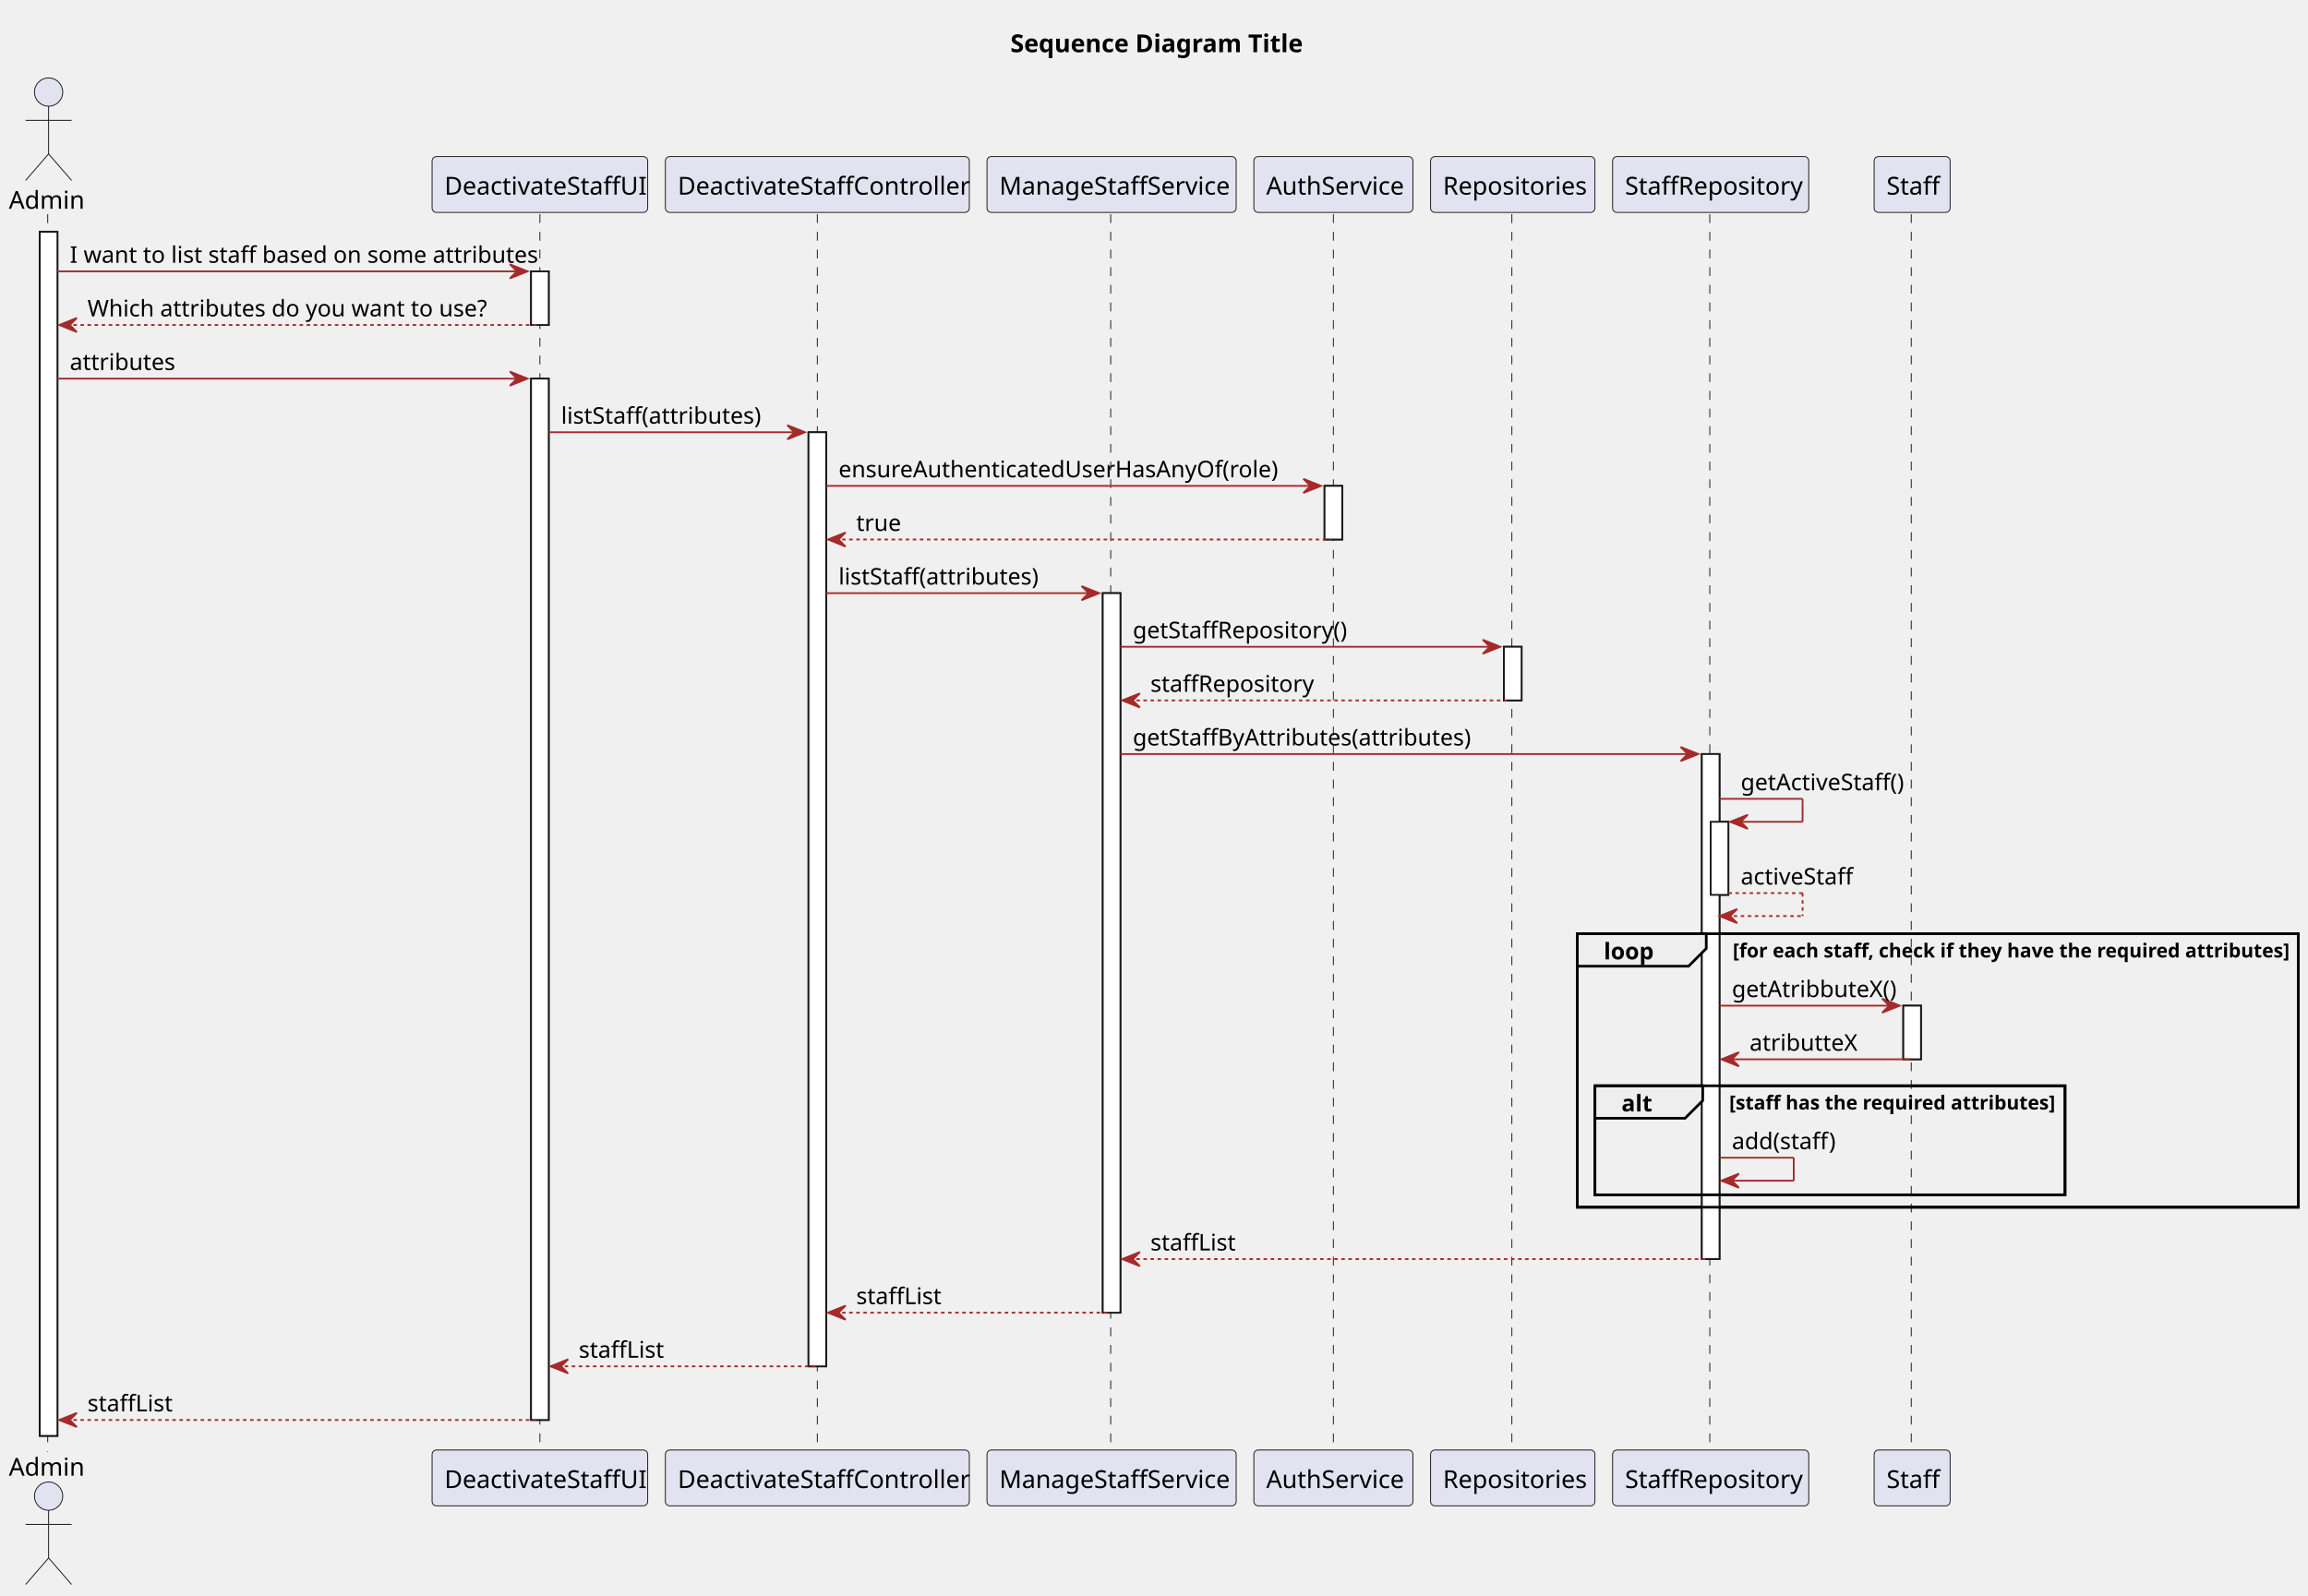
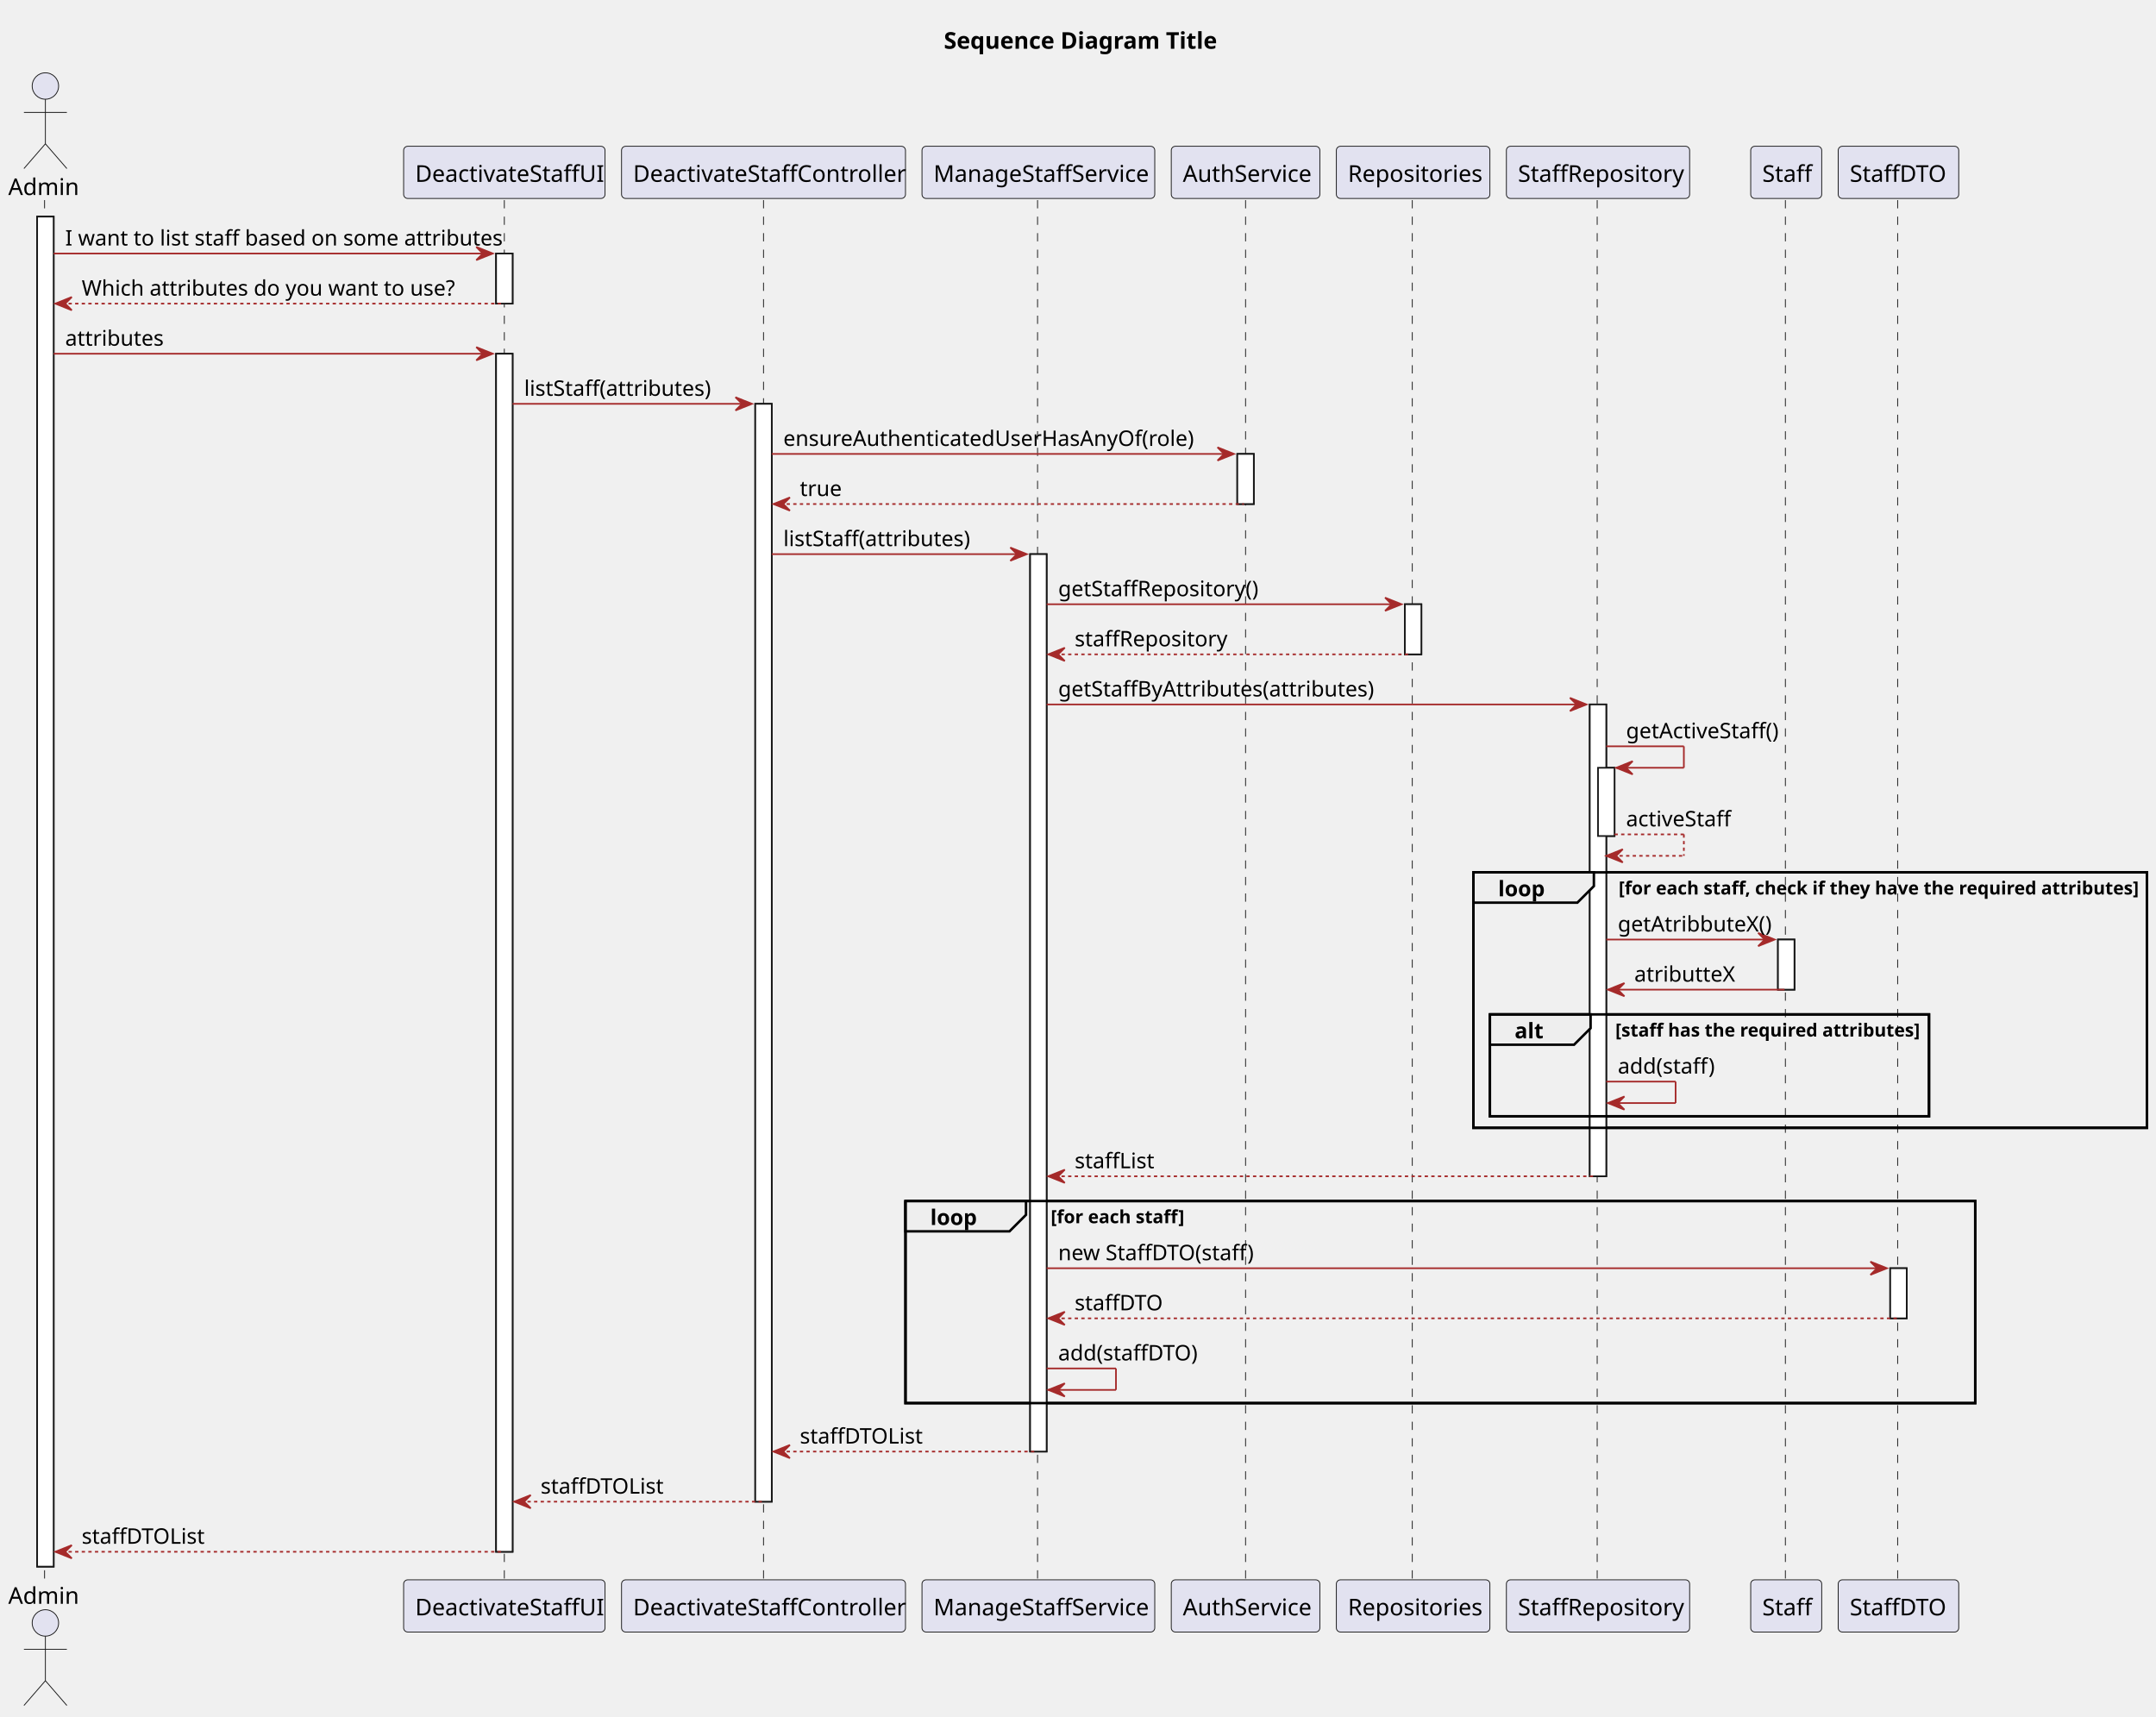
- <svg xmlns="http://www.w3.org/2000/svg" contentStyleType="text/css" height="903px" preserveAspectRatio="none" style="width:1306px;height:903px;background:#FFFFFF;" version="1.1" viewBox="0 0 1306 903" width="1306px" zoomAndPan="magnify">
+ <svg xmlns="http://www.w3.org/2000/svg" contentStyleType="text/css" height="1040px" preserveAspectRatio="none" style="width:1306px;height:1040px;background:#FFFFFF;" version="1.1" viewBox="0 0 1306 1040" width="1306px" zoomAndPan="magnify">
  <defs />
  <g>
    <text fill="#000000" font-family="sans-serif" font-size="14" font-weight="bold" lengthAdjust="spacing" textLength="166" x="571.75" y="29.533">Sequence Diagram Title</text>
-     <rect fill="#FFFFFF" height="681.383" style="stroke:#181818;stroke-width:1.0;" width="10" x="22.5" y="131.219" />
+     <rect fill="#FFFFFF" height="817.789" style="stroke:#181818;stroke-width:1.0;" width="10" x="22.5" y="131.219" />
    <rect fill="#FFFFFF" height="30.352" style="stroke:#181818;stroke-width:1.0;" width="10" x="300.5" y="153.57" />
-     <rect fill="#FFFFFF" height="589.328" style="stroke:#181818;stroke-width:1.0;" width="10" x="300.5" y="214.273" />
-     <rect fill="#FFFFFF" height="528.625" style="stroke:#181818;stroke-width:1.0;" width="10" x="457.5" y="244.625" />
-     <rect fill="#FFFFFF" height="407.219" style="stroke:#181818;stroke-width:1.0;" width="10" x="624" y="335.68" />
+     <rect fill="#FFFFFF" height="725.734" style="stroke:#181818;stroke-width:1.0;" width="10" x="300.5" y="214.273" />
+     <rect fill="#FFFFFF" height="665.031" style="stroke:#181818;stroke-width:1.0;" width="10" x="457.5" y="244.625" />
+     <rect fill="#FFFFFF" height="543.625" style="stroke:#181818;stroke-width:1.0;" width="10" x="624" y="335.68" />
    <rect fill="#FFFFFF" height="30.352" style="stroke:#181818;stroke-width:1.0;" width="10" x="749.5" y="274.977" />
    <rect fill="#FFFFFF" height="30.352" style="stroke:#181818;stroke-width:1.0;" width="10" x="851" y="366.031" />
    <rect fill="#FFFFFF" height="285.812" style="stroke:#181818;stroke-width:1.0;" width="10" x="963" y="426.734" />
    <rect fill="#FFFFFF" height="41.352" style="stroke:#181818;stroke-width:1.0;" width="10" x="968" y="465.086" />
    <rect fill="#FFFFFF" height="30.352" style="stroke:#181818;stroke-width:1.0;" width="10" x="1077" y="569.141" />
+     <rect fill="#FFFFFF" height="30.352" style="stroke:#181818;stroke-width:1.0;" width="10" x="1145" y="768.25" />
    <rect fill="none" height="154.758" style="stroke:#000000;stroke-width:1.5;" width="408" x="892.5" y="528.438" />
    <rect fill="none" height="61.703" style="stroke:#000000;stroke-width:1.5;" width="266" x="902.5" y="614.492" />
-     <line style="stroke:#181818;stroke-width:0.5;stroke-dasharray:5.0,5.0;" x1="27" x2="27" y1="121.219" y2="821.602" />
-     <line style="stroke:#181818;stroke-width:0.5;stroke-dasharray:5.0,5.0;" x1="305.5" x2="305.5" y1="121.219" y2="821.602" />
-     <line style="stroke:#181818;stroke-width:0.5;stroke-dasharray:5.0,5.0;" x1="462.5" x2="462.5" y1="121.219" y2="821.602" />
-     <line style="stroke:#181818;stroke-width:0.5;stroke-dasharray:5.0,5.0;" x1="628.5" x2="628.5" y1="121.219" y2="821.602" />
-     <line style="stroke:#181818;stroke-width:0.5;stroke-dasharray:5.0,5.0;" x1="754.5" x2="754.5" y1="121.219" y2="821.602" />
-     <line style="stroke:#181818;stroke-width:0.5;stroke-dasharray:5.0,5.0;" x1="855.5" x2="855.5" y1="121.219" y2="821.602" />
-     <line style="stroke:#181818;stroke-width:0.5;stroke-dasharray:5.0,5.0;" x1="967.5" x2="967.5" y1="121.219" y2="821.602" />
-     <line style="stroke:#181818;stroke-width:0.5;stroke-dasharray:5.0,5.0;" x1="1081.5" x2="1081.5" y1="121.219" y2="821.602" />
+     <rect fill="none" height="122.406" style="stroke:#000000;stroke-width:1.5;" width="648" x="548.5" y="727.547" />
+     <line style="stroke:#181818;stroke-width:0.5;stroke-dasharray:5.0,5.0;" x1="27" x2="27" y1="121.219" y2="958.008" />
+     <line style="stroke:#181818;stroke-width:0.5;stroke-dasharray:5.0,5.0;" x1="305.5" x2="305.5" y1="121.219" y2="958.008" />
+     <line style="stroke:#181818;stroke-width:0.5;stroke-dasharray:5.0,5.0;" x1="462.5" x2="462.5" y1="121.219" y2="958.008" />
+     <line style="stroke:#181818;stroke-width:0.5;stroke-dasharray:5.0,5.0;" x1="628.5" x2="628.5" y1="121.219" y2="958.008" />
+     <line style="stroke:#181818;stroke-width:0.5;stroke-dasharray:5.0,5.0;" x1="754.5" x2="754.5" y1="121.219" y2="958.008" />
+     <line style="stroke:#181818;stroke-width:0.5;stroke-dasharray:5.0,5.0;" x1="855.5" x2="855.5" y1="121.219" y2="958.008" />
+     <line style="stroke:#181818;stroke-width:0.5;stroke-dasharray:5.0,5.0;" x1="967.5" x2="967.5" y1="121.219" y2="958.008" />
+     <line style="stroke:#181818;stroke-width:0.5;stroke-dasharray:5.0,5.0;" x1="1081.5" x2="1081.5" y1="121.219" y2="958.008" />
+     <line style="stroke:#181818;stroke-width:0.5;stroke-dasharray:5.0,5.0;" x1="1149.5" x2="1149.5" y1="121.219" y2="958.008" />
    <text fill="#000000" font-family="sans-serif" font-size="14" lengthAdjust="spacing" textLength="39" x="5" y="118.143">Admin</text>
    <ellipse cx="27.5" cy="52.109" fill="#E2E2F0" rx="8" ry="8" style="stroke:#181818;stroke-width:0.5;" />
    <path d="M27.5,60.109 L27.5,87.109 M14.5,68.109 L40.5,68.109 M27.5,87.109 L14.5,102.109 M27.5,87.109 L40.5,102.109 " fill="none" style="stroke:#181818;stroke-width:0.5;" />
-     <text fill="#000000" font-family="sans-serif" font-size="14" lengthAdjust="spacing" textLength="39" x="5" y="835.135">Admin</text>
-     <ellipse cx="27.5" cy="846.711" fill="#E2E2F0" rx="8" ry="8" style="stroke:#181818;stroke-width:0.5;" />
-     <path d="M27.5,854.711 L27.5,881.711 M14.5,862.711 L40.5,862.711 M27.5,881.711 L14.5,896.711 M27.5,881.711 L40.5,896.711 " fill="none" style="stroke:#181818;stroke-width:0.5;" />
+     <text fill="#000000" font-family="sans-serif" font-size="14" lengthAdjust="spacing" textLength="39" x="5" y="971.541">Admin</text>
+     <ellipse cx="27.5" cy="983.117" fill="#E2E2F0" rx="8" ry="8" style="stroke:#181818;stroke-width:0.5;" />
+     <path d="M27.5,991.117 L27.5,1018.117 M14.5,999.117 L40.5,999.117 M27.5,1018.117 L14.5,1033.117 M27.5,1018.117 L40.5,1033.117 " fill="none" style="stroke:#181818;stroke-width:0.5;" />
    <rect fill="#E2E2F0" height="31.609" rx="2.5" ry="2.5" style="stroke:#181818;stroke-width:0.5;" width="122" x="244.5" y="88.609" />
    <text fill="#000000" font-family="sans-serif" font-size="14" lengthAdjust="spacing" textLength="108" x="251.5" y="110.143">DeactivateStaffUI</text>
-     <rect fill="#E2E2F0" height="31.609" rx="2.5" ry="2.5" style="stroke:#181818;stroke-width:0.5;" width="122" x="244.5" y="820.602" />
-     <text fill="#000000" font-family="sans-serif" font-size="14" lengthAdjust="spacing" textLength="108" x="251.5" y="842.135">DeactivateStaffUI</text>
+     <rect fill="#E2E2F0" height="31.609" rx="2.5" ry="2.5" style="stroke:#181818;stroke-width:0.5;" width="122" x="244.5" y="957.008" />
+     <text fill="#000000" font-family="sans-serif" font-size="14" lengthAdjust="spacing" textLength="108" x="251.5" y="978.541">DeactivateStaffUI</text>
    <rect fill="#E2E2F0" height="31.609" rx="2.5" ry="2.5" style="stroke:#181818;stroke-width:0.5;" width="172" x="376.5" y="88.609" />
    <text fill="#000000" font-family="sans-serif" font-size="14" lengthAdjust="spacing" textLength="158" x="383.5" y="110.143">DeactivateStaffController</text>
-     <rect fill="#E2E2F0" height="31.609" rx="2.5" ry="2.5" style="stroke:#181818;stroke-width:0.5;" width="172" x="376.5" y="820.602" />
-     <text fill="#000000" font-family="sans-serif" font-size="14" lengthAdjust="spacing" textLength="158" x="383.5" y="842.135">DeactivateStaffController</text>
+     <rect fill="#E2E2F0" height="31.609" rx="2.5" ry="2.5" style="stroke:#181818;stroke-width:0.5;" width="172" x="376.5" y="957.008" />
+     <text fill="#000000" font-family="sans-serif" font-size="14" lengthAdjust="spacing" textLength="158" x="383.5" y="978.541">DeactivateStaffController</text>
    <rect fill="#E2E2F0" height="31.609" rx="2.5" ry="2.5" style="stroke:#181818;stroke-width:0.5;" width="141" x="558.5" y="88.609" />
    <text fill="#000000" font-family="sans-serif" font-size="14" lengthAdjust="spacing" textLength="127" x="565.5" y="110.143">ManageStaffService</text>
-     <rect fill="#E2E2F0" height="31.609" rx="2.5" ry="2.5" style="stroke:#181818;stroke-width:0.5;" width="141" x="558.5" y="820.602" />
-     <text fill="#000000" font-family="sans-serif" font-size="14" lengthAdjust="spacing" textLength="127" x="565.5" y="842.135">ManageStaffService</text>
+     <rect fill="#E2E2F0" height="31.609" rx="2.5" ry="2.5" style="stroke:#181818;stroke-width:0.5;" width="141" x="558.5" y="957.008" />
+     <text fill="#000000" font-family="sans-serif" font-size="14" lengthAdjust="spacing" textLength="127" x="565.5" y="978.541">ManageStaffService</text>
    <rect fill="#E2E2F0" height="31.609" rx="2.5" ry="2.5" style="stroke:#181818;stroke-width:0.5;" width="90" x="709.5" y="88.609" />
    <text fill="#000000" font-family="sans-serif" font-size="14" lengthAdjust="spacing" textLength="76" x="716.5" y="110.143">AuthService</text>
-     <rect fill="#E2E2F0" height="31.609" rx="2.5" ry="2.5" style="stroke:#181818;stroke-width:0.5;" width="90" x="709.5" y="820.602" />
-     <text fill="#000000" font-family="sans-serif" font-size="14" lengthAdjust="spacing" textLength="76" x="716.5" y="842.135">AuthService</text>
+     <rect fill="#E2E2F0" height="31.609" rx="2.5" ry="2.5" style="stroke:#181818;stroke-width:0.5;" width="90" x="709.5" y="957.008" />
+     <text fill="#000000" font-family="sans-serif" font-size="14" lengthAdjust="spacing" textLength="76" x="716.5" y="978.541">AuthService</text>
    <rect fill="#E2E2F0" height="31.609" rx="2.5" ry="2.5" style="stroke:#181818;stroke-width:0.5;" width="93" x="809.5" y="88.609" />
    <text fill="#000000" font-family="sans-serif" font-size="14" lengthAdjust="spacing" textLength="79" x="816.5" y="110.143">Repositories</text>
-     <rect fill="#E2E2F0" height="31.609" rx="2.5" ry="2.5" style="stroke:#181818;stroke-width:0.5;" width="93" x="809.5" y="820.602" />
-     <text fill="#000000" font-family="sans-serif" font-size="14" lengthAdjust="spacing" textLength="79" x="816.5" y="842.135">Repositories</text>
+     <rect fill="#E2E2F0" height="31.609" rx="2.5" ry="2.5" style="stroke:#181818;stroke-width:0.5;" width="93" x="809.5" y="957.008" />
+     <text fill="#000000" font-family="sans-serif" font-size="14" lengthAdjust="spacing" textLength="79" x="816.5" y="978.541">Repositories</text>
    <rect fill="#E2E2F0" height="31.609" rx="2.5" ry="2.5" style="stroke:#181818;stroke-width:0.5;" width="111" x="912.5" y="88.609" />
    <text fill="#000000" font-family="sans-serif" font-size="14" lengthAdjust="spacing" textLength="97" x="919.5" y="110.143">StaffRepository</text>
-     <rect fill="#E2E2F0" height="31.609" rx="2.5" ry="2.5" style="stroke:#181818;stroke-width:0.5;" width="111" x="912.5" y="820.602" />
-     <text fill="#000000" font-family="sans-serif" font-size="14" lengthAdjust="spacing" textLength="97" x="919.5" y="842.135">StaffRepository</text>
+     <rect fill="#E2E2F0" height="31.609" rx="2.5" ry="2.5" style="stroke:#181818;stroke-width:0.5;" width="111" x="912.5" y="957.008" />
+     <text fill="#000000" font-family="sans-serif" font-size="14" lengthAdjust="spacing" textLength="97" x="919.5" y="978.541">StaffRepository</text>
    <rect fill="#E2E2F0" height="31.609" rx="2.5" ry="2.5" style="stroke:#181818;stroke-width:0.5;" width="43" x="1060.5" y="88.609" />
    <text fill="#000000" font-family="sans-serif" font-size="14" lengthAdjust="spacing" textLength="29" x="1067.5" y="110.143">Staff</text>
-     <rect fill="#E2E2F0" height="31.609" rx="2.5" ry="2.5" style="stroke:#181818;stroke-width:0.5;" width="43" x="1060.5" y="820.602" />
-     <text fill="#000000" font-family="sans-serif" font-size="14" lengthAdjust="spacing" textLength="29" x="1067.5" y="842.135">Staff</text>
-     <rect fill="#FFFFFF" height="681.383" style="stroke:#181818;stroke-width:1.0;" width="10" x="22.5" y="131.219" />
+     <rect fill="#E2E2F0" height="31.609" rx="2.5" ry="2.5" style="stroke:#181818;stroke-width:0.5;" width="43" x="1060.5" y="957.008" />
+     <text fill="#000000" font-family="sans-serif" font-size="14" lengthAdjust="spacing" textLength="29" x="1067.5" y="978.541">Staff</text>
+     <rect fill="#E2E2F0" height="31.609" rx="2.5" ry="2.5" style="stroke:#181818;stroke-width:0.5;" width="73" x="1113.5" y="88.609" />
+     <text fill="#000000" font-family="sans-serif" font-size="14" lengthAdjust="spacing" textLength="59" x="1120.5" y="110.143">StaffDTO</text>
+     <rect fill="#E2E2F0" height="31.609" rx="2.5" ry="2.5" style="stroke:#181818;stroke-width:0.5;" width="73" x="1113.5" y="957.008" />
+     <text fill="#000000" font-family="sans-serif" font-size="14" lengthAdjust="spacing" textLength="59" x="1120.5" y="978.541">StaffDTO</text>
+     <rect fill="#FFFFFF" height="817.789" style="stroke:#181818;stroke-width:1.0;" width="10" x="22.5" y="131.219" />
    <rect fill="#FFFFFF" height="30.352" style="stroke:#181818;stroke-width:1.0;" width="10" x="300.5" y="153.57" />
-     <rect fill="#FFFFFF" height="589.328" style="stroke:#181818;stroke-width:1.0;" width="10" x="300.5" y="214.273" />
-     <rect fill="#FFFFFF" height="528.625" style="stroke:#181818;stroke-width:1.0;" width="10" x="457.5" y="244.625" />
-     <rect fill="#FFFFFF" height="407.219" style="stroke:#181818;stroke-width:1.0;" width="10" x="624" y="335.68" />
+     <rect fill="#FFFFFF" height="725.734" style="stroke:#181818;stroke-width:1.0;" width="10" x="300.5" y="214.273" />
+     <rect fill="#FFFFFF" height="665.031" style="stroke:#181818;stroke-width:1.0;" width="10" x="457.5" y="244.625" />
+     <rect fill="#FFFFFF" height="543.625" style="stroke:#181818;stroke-width:1.0;" width="10" x="624" y="335.68" />
    <rect fill="#FFFFFF" height="30.352" style="stroke:#181818;stroke-width:1.0;" width="10" x="749.5" y="274.977" />
    <rect fill="#FFFFFF" height="30.352" style="stroke:#181818;stroke-width:1.0;" width="10" x="851" y="366.031" />
    <rect fill="#FFFFFF" height="285.812" style="stroke:#181818;stroke-width:1.0;" width="10" x="963" y="426.734" />
    <rect fill="#FFFFFF" height="41.352" style="stroke:#181818;stroke-width:1.0;" width="10" x="968" y="465.086" />
    <rect fill="#FFFFFF" height="30.352" style="stroke:#181818;stroke-width:1.0;" width="10" x="1077" y="569.141" />
+     <rect fill="#FFFFFF" height="30.352" style="stroke:#181818;stroke-width:1.0;" width="10" x="1145" y="768.25" />
    <polygon fill="#A52A2A" points="288.5,149.57,298.5,153.57,288.5,157.57,292.5,153.57" style="stroke:#A52A2A;stroke-width:1.0;" />
    <line style="stroke:#A52A2A;stroke-width:1.0;" x1="32.5" x2="294.5" y1="153.57" y2="153.57" />
    <text fill="#000000" font-family="sans-serif" font-size="13" lengthAdjust="spacing" textLength="249" x="39.5" y="148.714">I want to list staff based on some attributes</text>
    <polygon fill="#A52A2A" points="43.5,179.922,33.5,183.922,43.5,187.922,39.5,183.922" style="stroke:#A52A2A;stroke-width:1.0;" />
    <line style="stroke:#A52A2A;stroke-width:1.0;stroke-dasharray:2.0,2.0;" x1="37.5" x2="304.5" y1="183.922" y2="183.922" />
    <text fill="#000000" font-family="sans-serif" font-size="13" lengthAdjust="spacing" textLength="216" x="49.5" y="179.065">Which attributes do you want to use?</text>
    <polygon fill="#A52A2A" points="288.5,210.273,298.5,214.273,288.5,218.273,292.5,214.273" style="stroke:#A52A2A;stroke-width:1.0;" />
    <line style="stroke:#A52A2A;stroke-width:1.0;" x1="32.5" x2="294.5" y1="214.273" y2="214.273" />
    <text fill="#000000" font-family="sans-serif" font-size="13" lengthAdjust="spacing" textLength="54" x="39.5" y="209.417">attributes</text>
    <polygon fill="#A52A2A" points="445.5,240.625,455.5,244.625,445.5,248.625,449.5,244.625" style="stroke:#A52A2A;stroke-width:1.0;" />
    <line style="stroke:#A52A2A;stroke-width:1.0;" x1="310.5" x2="451.5" y1="244.625" y2="244.625" />
    <text fill="#000000" font-family="sans-serif" font-size="13" lengthAdjust="spacing" textLength="105" x="317.5" y="239.769">listStaff(attributes)</text>
    <polygon fill="#A52A2A" points="737.5,270.977,747.5,274.977,737.5,278.977,741.5,274.977" style="stroke:#A52A2A;stroke-width:1.0;" />
    <line style="stroke:#A52A2A;stroke-width:1.0;" x1="467.5" x2="743.5" y1="274.977" y2="274.977" />
    <text fill="#000000" font-family="sans-serif" font-size="13" lengthAdjust="spacing" textLength="234" x="474.5" y="270.12">ensureAuthenticatedUserHasAnyOf(role)</text>
    <polygon fill="#A52A2A" points="478.5,301.328,468.5,305.328,478.5,309.328,474.5,305.328" style="stroke:#A52A2A;stroke-width:1.0;" />
    <line style="stroke:#A52A2A;stroke-width:1.0;stroke-dasharray:2.0,2.0;" x1="472.5" x2="753.5" y1="305.328" y2="305.328" />
    <text fill="#000000" font-family="sans-serif" font-size="13" lengthAdjust="spacing" textLength="22" x="484.5" y="300.472">true</text>
    <polygon fill="#A52A2A" points="612,331.68,622,335.68,612,339.68,616,335.68" style="stroke:#A52A2A;stroke-width:1.0;" />
    <line style="stroke:#A52A2A;stroke-width:1.0;" x1="467.5" x2="618" y1="335.68" y2="335.68" />
    <text fill="#000000" font-family="sans-serif" font-size="13" lengthAdjust="spacing" textLength="105" x="474.5" y="330.823">listStaff(attributes)</text>
    <polygon fill="#A52A2A" points="839,362.031,849,366.031,839,370.031,843,366.031" style="stroke:#A52A2A;stroke-width:1.0;" />
    <line style="stroke:#A52A2A;stroke-width:1.0;" x1="634" x2="845" y1="366.031" y2="366.031" />
    <text fill="#000000" font-family="sans-serif" font-size="13" lengthAdjust="spacing" textLength="114" x="641" y="361.175">getStaffRepository()</text>
    <polygon fill="#A52A2A" points="645,392.383,635,396.383,645,400.383,641,396.383" style="stroke:#A52A2A;stroke-width:1.0;" />
    <line style="stroke:#A52A2A;stroke-width:1.0;stroke-dasharray:2.0,2.0;" x1="639" x2="855" y1="396.383" y2="396.383" />
    <text fill="#000000" font-family="sans-serif" font-size="13" lengthAdjust="spacing" textLength="86" x="651" y="391.526">staffRepository</text>
    <polygon fill="#A52A2A" points="951,422.734,961,426.734,951,430.734,955,426.734" style="stroke:#A52A2A;stroke-width:1.0;" />
    <line style="stroke:#A52A2A;stroke-width:1.0;" x1="634" x2="957" y1="426.734" y2="426.734" />
    <text fill="#000000" font-family="sans-serif" font-size="13" lengthAdjust="spacing" textLength="178" x="641" y="421.878">getStaffByAttributes(attributes)</text>
    <line style="stroke:#A52A2A;stroke-width:1.0;" x1="973" x2="1020" y1="452.086" y2="452.086" />
    <line style="stroke:#A52A2A;stroke-width:1.0;" x1="1020" x2="1020" y1="452.086" y2="465.086" />
    <line style="stroke:#A52A2A;stroke-width:1.0;" x1="979" x2="1020" y1="465.086" y2="465.086" />
    <polygon fill="#A52A2A" points="989,461.086,979,465.086,989,469.086,985,465.086" style="stroke:#A52A2A;stroke-width:1.0;" />
    <text fill="#000000" font-family="sans-serif" font-size="13" lengthAdjust="spacing" textLength="87" x="985" y="447.229">getActiveStaff()</text>
    <line style="stroke:#A52A2A;stroke-width:1.0;stroke-dasharray:2.0,2.0;" x1="978" x2="1020" y1="505.438" y2="505.438" />
    <line style="stroke:#A52A2A;stroke-width:1.0;stroke-dasharray:2.0,2.0;" x1="1020" x2="1020" y1="505.438" y2="518.438" />
    <line style="stroke:#A52A2A;stroke-width:1.0;stroke-dasharray:2.0,2.0;" x1="973" x2="1020" y1="518.438" y2="518.438" />
    <polygon fill="#A52A2A" points="983,514.438,973,518.438,983,522.438,979,518.438" style="stroke:#A52A2A;stroke-width:1.0;" />
    <text fill="#000000" font-family="sans-serif" font-size="13" lengthAdjust="spacing" textLength="59" x="985" y="500.581">activeStaff</text>
    <path d="M892.5,528.438 L965.5,528.438 L965.5,536.789 L955.5,546.789 L892.5,546.789 L892.5,528.438 " fill="#EEEEEE" style="stroke:#000000;stroke-width:1.5;" />
    <rect fill="none" height="154.758" style="stroke:#000000;stroke-width:1.5;" width="408" x="892.5" y="528.438" />
    <text fill="#000000" font-family="sans-serif" font-size="13" font-weight="bold" lengthAdjust="spacing" textLength="28" x="907.5" y="542.933">loop</text>
    <text fill="#000000" font-family="sans-serif" font-size="11" font-weight="bold" lengthAdjust="spacing" textLength="315" x="980.5" y="541.856">[for each staff, check if they have the required attributes]</text>
    <polygon fill="#A52A2A" points="1065,565.141,1075,569.141,1065,573.141,1069,569.141" style="stroke:#A52A2A;stroke-width:1.0;" />
    <line style="stroke:#A52A2A;stroke-width:1.0;" x1="973" x2="1071" y1="569.141" y2="569.141" />
    <text fill="#000000" font-family="sans-serif" font-size="13" lengthAdjust="spacing" textLength="85" x="980" y="564.284">getAtribbuteX()</text>
    <polygon fill="#A52A2A" points="984,595.492,974,599.492,984,603.492,980,599.492" style="stroke:#A52A2A;stroke-width:1.0;" />
    <line style="stroke:#A52A2A;stroke-width:1.0;" x1="978" x2="1081" y1="599.492" y2="599.492" />
    <text fill="#000000" font-family="sans-serif" font-size="13" lengthAdjust="spacing" textLength="54" x="990" y="594.636">atributteX</text>
    <path d="M902.5,614.492 L963.5,614.492 L963.5,622.844 L953.5,632.844 L902.5,632.844 L902.5,614.492 " fill="#EEEEEE" style="stroke:#000000;stroke-width:1.5;" />
    <rect fill="none" height="61.703" style="stroke:#000000;stroke-width:1.5;" width="266" x="902.5" y="614.492" />
    <text fill="#000000" font-family="sans-serif" font-size="13" font-weight="bold" lengthAdjust="spacing" textLength="16" x="917.5" y="628.987">alt</text>
    <text fill="#000000" font-family="sans-serif" font-size="11" font-weight="bold" lengthAdjust="spacing" textLength="185" x="978.5" y="627.911">[staff has the required attributes]</text>
    <line style="stroke:#A52A2A;stroke-width:1.0;" x1="973" x2="1015" y1="655.195" y2="655.195" />
    <line style="stroke:#A52A2A;stroke-width:1.0;" x1="1015" x2="1015" y1="655.195" y2="668.195" />
    <line style="stroke:#A52A2A;stroke-width:1.0;" x1="974" x2="1015" y1="668.195" y2="668.195" />
    <polygon fill="#A52A2A" points="984,664.195,974,668.195,984,672.195,980,668.195" style="stroke:#A52A2A;stroke-width:1.0;" />
    <text fill="#000000" font-family="sans-serif" font-size="13" lengthAdjust="spacing" textLength="53" x="980" y="650.339">add(staff)</text>
    <polygon fill="#A52A2A" points="645,708.547,635,712.547,645,716.547,641,712.547" style="stroke:#A52A2A;stroke-width:1.0;" />
    <line style="stroke:#A52A2A;stroke-width:1.0;stroke-dasharray:2.0,2.0;" x1="639" x2="967" y1="712.547" y2="712.547" />
    <text fill="#000000" font-family="sans-serif" font-size="13" lengthAdjust="spacing" textLength="45" x="651" y="707.69">staffList</text>
-     <polygon fill="#A52A2A" points="478.5,738.898,468.5,742.898,478.5,746.898,474.5,742.898" style="stroke:#A52A2A;stroke-width:1.0;" />
-     <line style="stroke:#A52A2A;stroke-width:1.0;stroke-dasharray:2.0,2.0;" x1="472.5" x2="628" y1="742.898" y2="742.898" />
-     <text fill="#000000" font-family="sans-serif" font-size="13" lengthAdjust="spacing" textLength="45" x="484.5" y="738.042">staffList</text>
-     <polygon fill="#A52A2A" points="321.5,769.25,311.5,773.25,321.5,777.25,317.5,773.25" style="stroke:#A52A2A;stroke-width:1.0;" />
-     <line style="stroke:#A52A2A;stroke-width:1.0;stroke-dasharray:2.0,2.0;" x1="315.5" x2="461.5" y1="773.25" y2="773.25" />
-     <text fill="#000000" font-family="sans-serif" font-size="13" lengthAdjust="spacing" textLength="45" x="327.5" y="768.394">staffList</text>
-     <polygon fill="#A52A2A" points="43.5,799.602,33.5,803.602,43.5,807.602,39.5,803.602" style="stroke:#A52A2A;stroke-width:1.0;" />
-     <line style="stroke:#A52A2A;stroke-width:1.0;stroke-dasharray:2.0,2.0;" x1="37.5" x2="304.5" y1="803.602" y2="803.602" />
-     <text fill="#000000" font-family="sans-serif" font-size="13" lengthAdjust="spacing" textLength="45" x="49.5" y="798.745">staffList</text>
+     <path d="M548.5,727.547 L621.5,727.547 L621.5,735.898 L611.5,745.898 L548.5,745.898 L548.5,727.547 " fill="#EEEEEE" style="stroke:#000000;stroke-width:1.5;" />
+     <rect fill="none" height="122.406" style="stroke:#000000;stroke-width:1.5;" width="648" x="548.5" y="727.547" />
+     <text fill="#000000" font-family="sans-serif" font-size="13" font-weight="bold" lengthAdjust="spacing" textLength="28" x="563.5" y="742.042">loop</text>
+     <text fill="#000000" font-family="sans-serif" font-size="11" font-weight="bold" lengthAdjust="spacing" textLength="81" x="636.5" y="740.966">[for each staff]</text>
+     <polygon fill="#A52A2A" points="1133,764.25,1143,768.25,1133,772.25,1137,768.25" style="stroke:#A52A2A;stroke-width:1.0;" />
+     <line style="stroke:#A52A2A;stroke-width:1.0;" x1="634" x2="1139" y1="768.25" y2="768.25" />
+     <text fill="#000000" font-family="sans-serif" font-size="13" lengthAdjust="spacing" textLength="111" x="641" y="763.394">new StaffDTO(staff)</text>
+     <polygon fill="#A52A2A" points="645,794.602,635,798.602,645,802.602,641,798.602" style="stroke:#A52A2A;stroke-width:1.0;" />
+     <line style="stroke:#A52A2A;stroke-width:1.0;stroke-dasharray:2.0,2.0;" x1="639" x2="1149" y1="798.602" y2="798.602" />
+     <text fill="#000000" font-family="sans-serif" font-size="13" lengthAdjust="spacing" textLength="50" x="651" y="793.745">staffDTO</text>
+     <line style="stroke:#A52A2A;stroke-width:1.0;" x1="634" x2="676" y1="828.953" y2="828.953" />
+     <line style="stroke:#A52A2A;stroke-width:1.0;" x1="676" x2="676" y1="828.953" y2="841.953" />
+     <line style="stroke:#A52A2A;stroke-width:1.0;" x1="635" x2="676" y1="841.953" y2="841.953" />
+     <polygon fill="#A52A2A" points="645,837.953,635,841.953,645,845.953,641,841.953" style="stroke:#A52A2A;stroke-width:1.0;" />
+     <text fill="#000000" font-family="sans-serif" font-size="13" lengthAdjust="spacing" textLength="79" x="641" y="824.097">add(staffDTO)</text>
+     <polygon fill="#A52A2A" points="478.5,875.305,468.5,879.305,478.5,883.305,474.5,879.305" style="stroke:#A52A2A;stroke-width:1.0;" />
+     <line style="stroke:#A52A2A;stroke-width:1.0;stroke-dasharray:2.0,2.0;" x1="472.5" x2="628" y1="879.305" y2="879.305" />
+     <text fill="#000000" font-family="sans-serif" font-size="13" lengthAdjust="spacing" textLength="71" x="484.5" y="874.448">staffDTOList</text>
+     <polygon fill="#A52A2A" points="321.5,905.656,311.5,909.656,321.5,913.656,317.5,909.656" style="stroke:#A52A2A;stroke-width:1.0;" />
+     <line style="stroke:#A52A2A;stroke-width:1.0;stroke-dasharray:2.0,2.0;" x1="315.5" x2="461.5" y1="909.656" y2="909.656" />
+     <text fill="#000000" font-family="sans-serif" font-size="13" lengthAdjust="spacing" textLength="71" x="327.5" y="904.8">staffDTOList</text>
+     <polygon fill="#A52A2A" points="43.5,936.008,33.5,940.008,43.5,944.008,39.5,940.008" style="stroke:#A52A2A;stroke-width:1.0;" />
+     <line style="stroke:#A52A2A;stroke-width:1.0;stroke-dasharray:2.0,2.0;" x1="37.5" x2="304.5" y1="940.008" y2="940.008" />
+     <text fill="#000000" font-family="sans-serif" font-size="13" lengthAdjust="spacing" textLength="71" x="49.5" y="935.151">staffDTOList</text>
  </g>
</svg>
